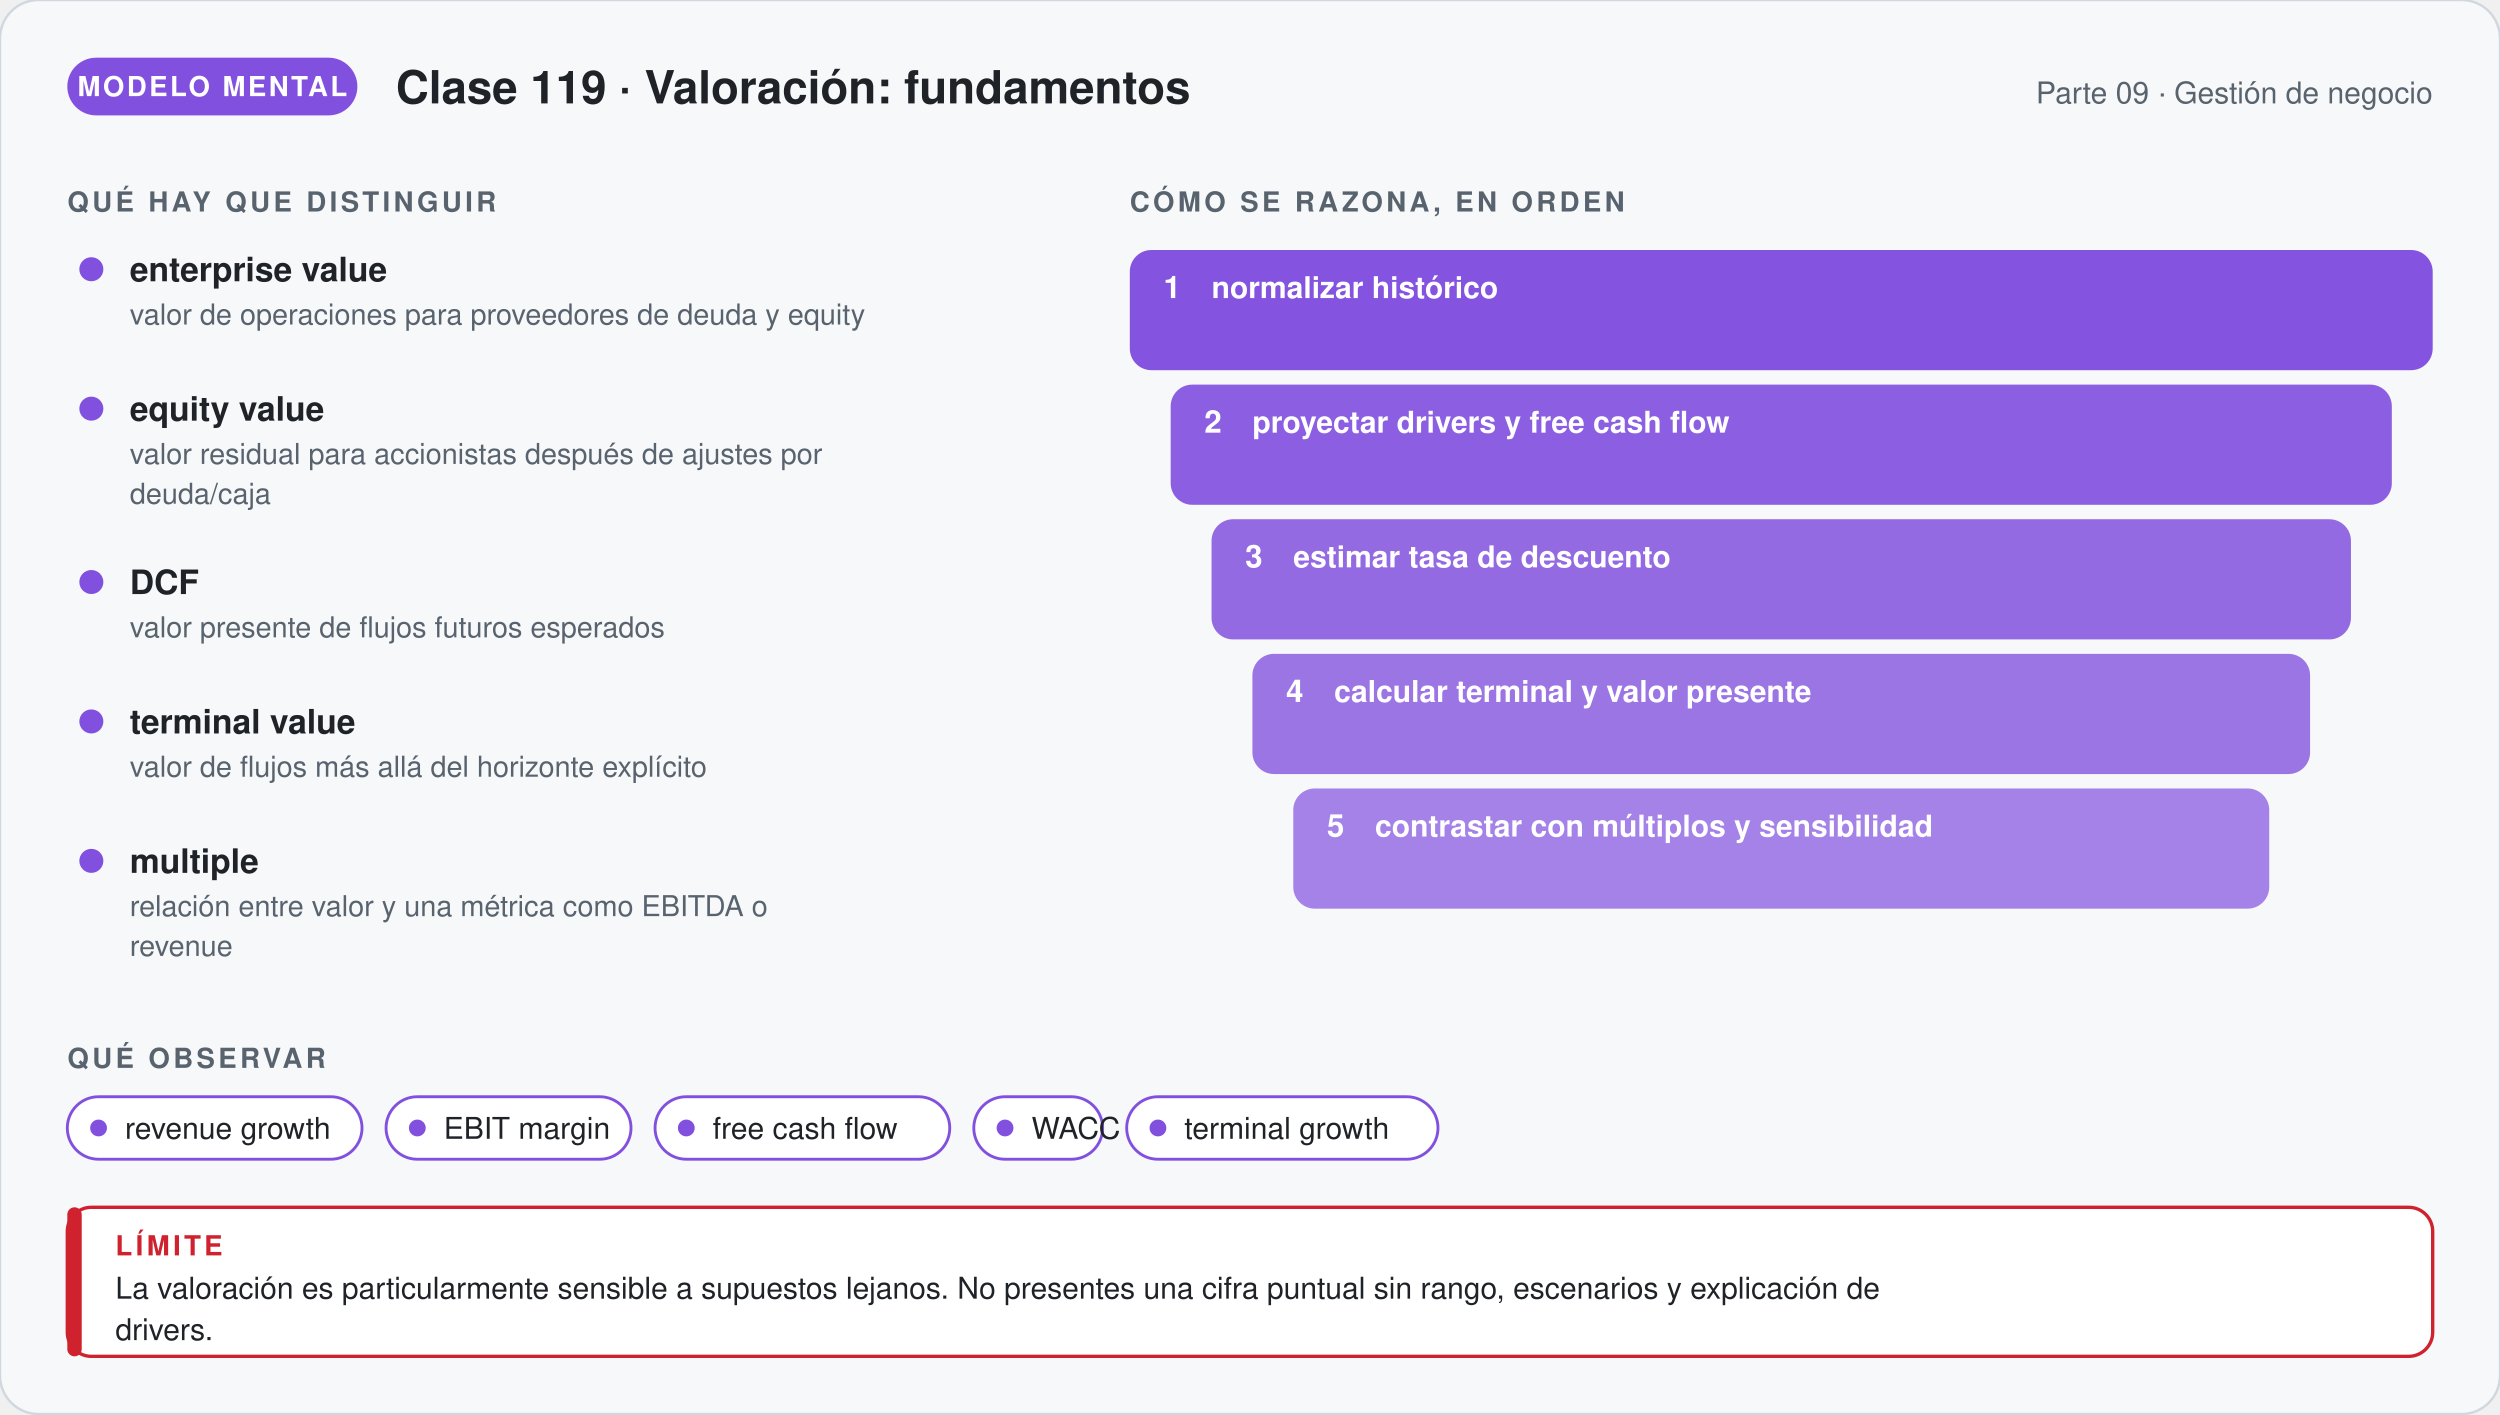
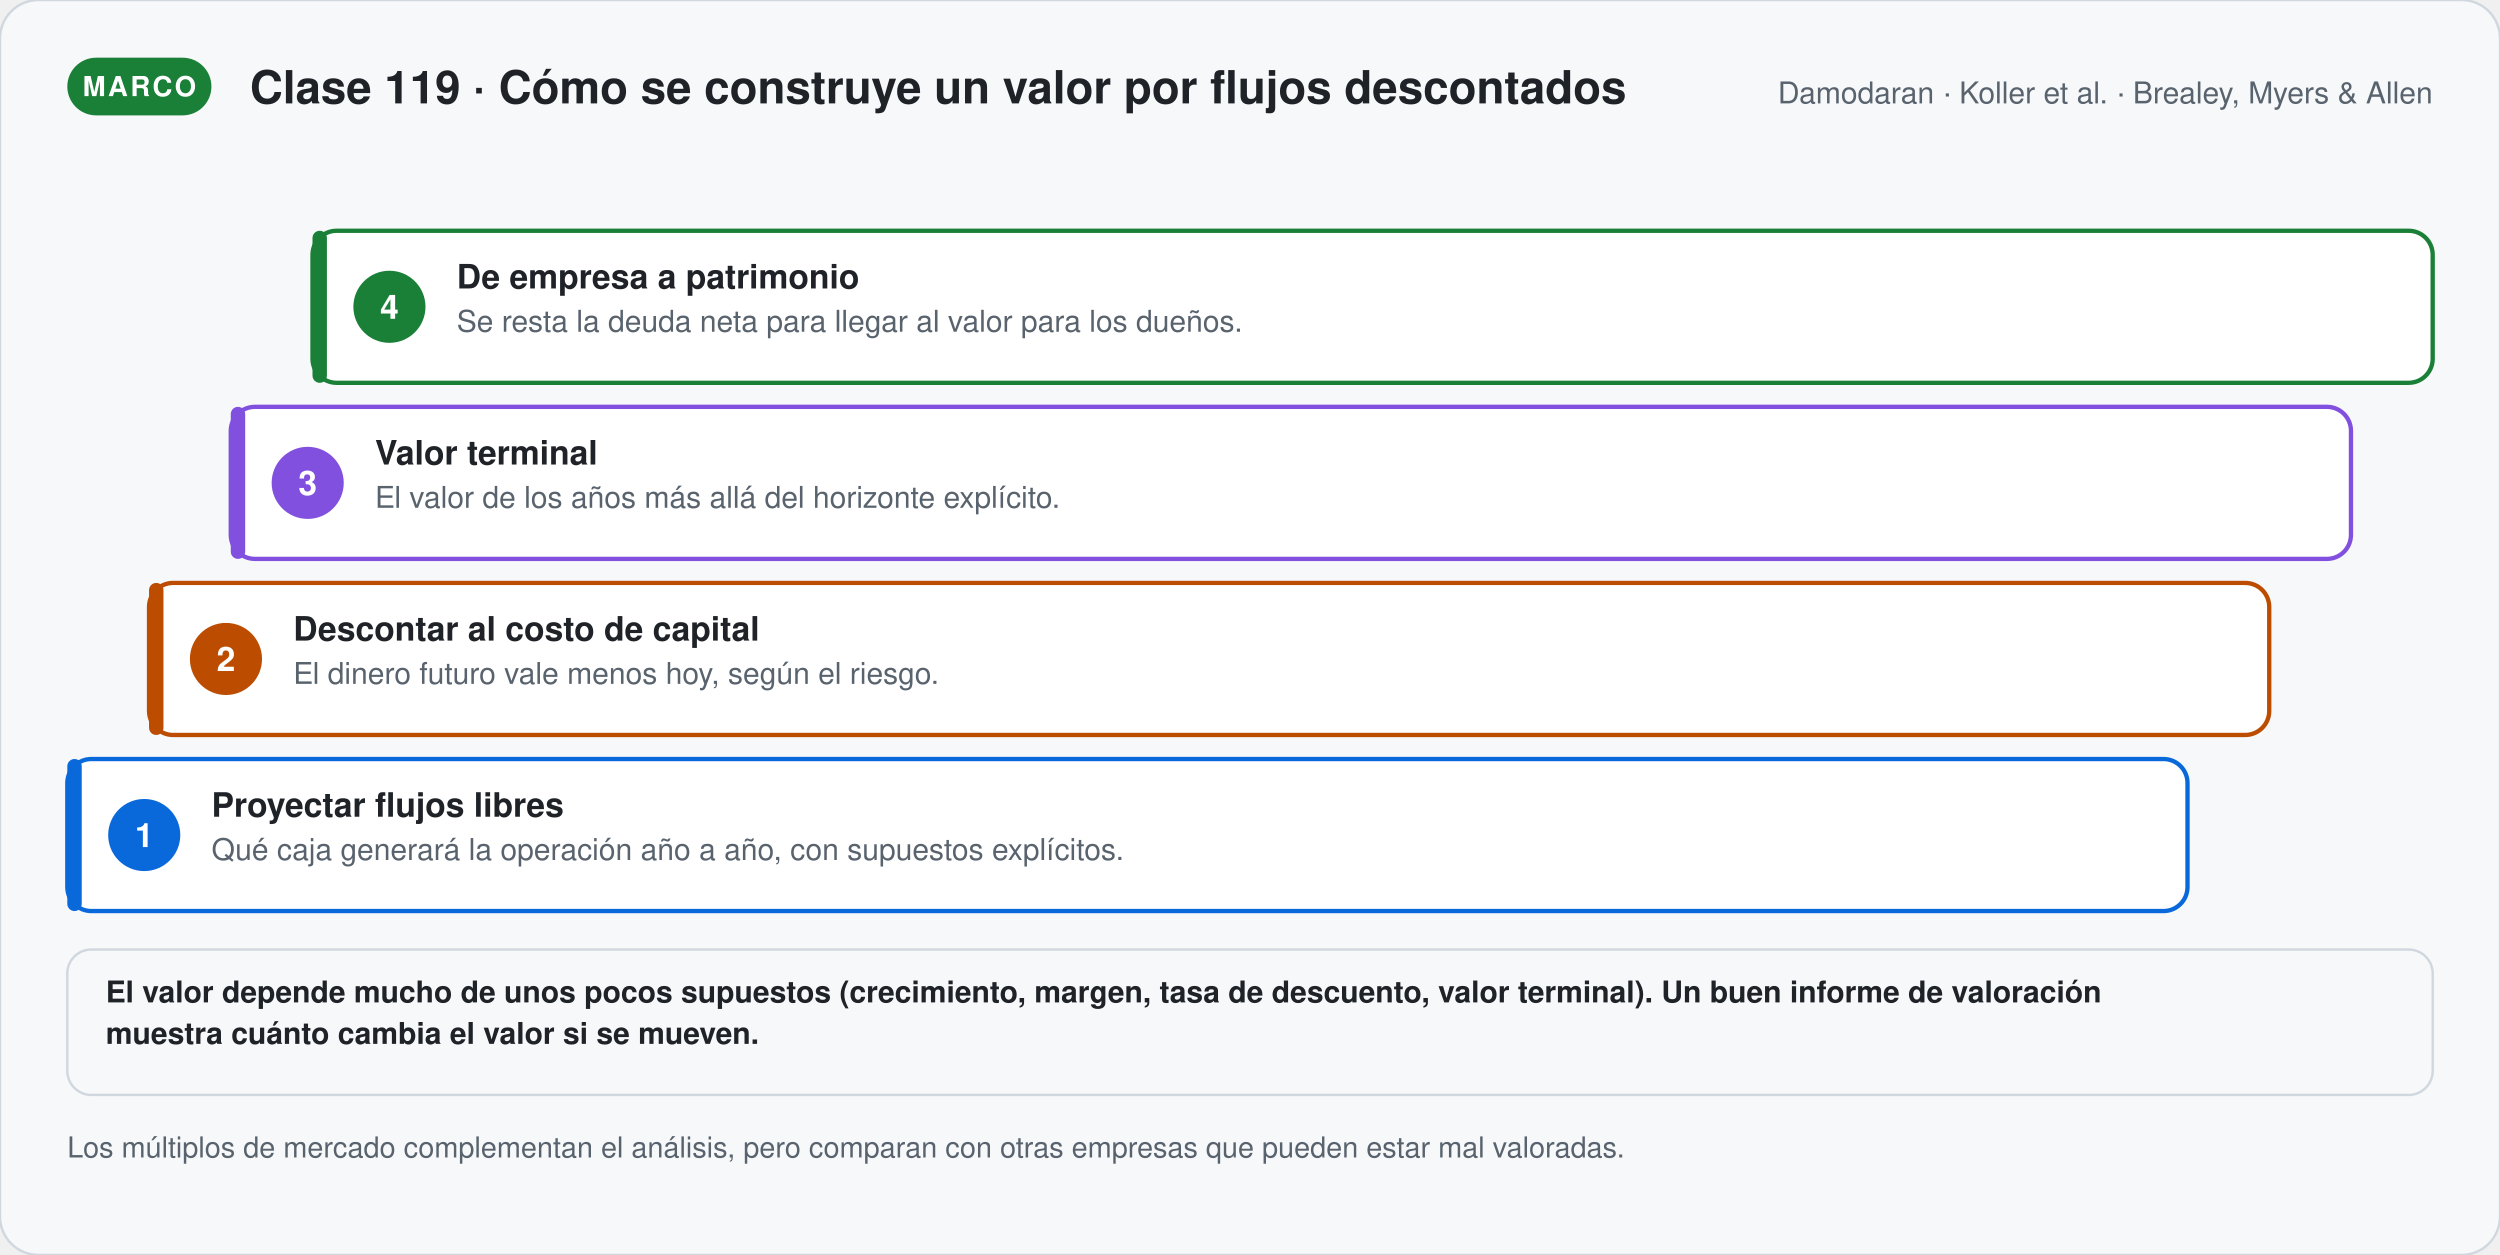
- <svg xmlns="http://www.w3.org/2000/svg" viewBox="0 0 1040 588.24" width="1040" role="img" aria-labelledby="t-g119 d-g119" font-family="'Segoe UI', 'Helvetica Neue', Helvetica, Arial, sans-serif">
+ <svg xmlns="http://www.w3.org/2000/svg" viewBox="0 0 1040 522.06" width="1040" role="img" aria-labelledby="t-s119 d-s119" font-family="'Segoe UI', 'Helvetica Neue', Helvetica, Arial, sans-serif">
  <defs>
-     <marker id="p-g119" viewBox="0 0 10 10" refX="8" refY="5" markerWidth="7" markerHeight="7" orient="auto">
+     <marker id="p-s119" viewBox="0 0 10 10" refX="8" refY="5" markerWidth="7" markerHeight="7" orient="auto">
      <path d="M1,1 L9,5 L1,9 Z" fill="#59636e" />
    </marker>
  </defs>
-   <rect width="1040" height="588.24" rx="16" fill="#f6f8fa" stroke="#d0d7de" />
-   <rect x="28" y="24" width="120.67" height="24" rx="12" fill="#8250df" />
-   <text x="88.335" y="40" font-size="11.5" font-weight="700" fill="#ffffff" text-anchor="middle" letter-spacing="1">MODELO MENTAL</text>
-   <text x="164.67" y="43" font-size="19" font-weight="700" fill="#1f2328" text-anchor="start">Clase 119 · Valoración: fundamentos</text>
-   <text x="1012" y="43" font-size="12.5" font-weight="400" fill="#59636e" text-anchor="end">Parte 09 · Gestión de negocio</text>
-   <text x="28" y="88" font-size="11.5" font-weight="700" fill="#59636e" text-anchor="start" letter-spacing="1.4">QUÉ HAY QUE DISTINGUIR</text>
-   <circle cx="38" cy="112" r="5" fill="#8250df" />
-   <text x="54" y="117" font-size="14" font-weight="700" fill="#1f2328" text-anchor="start">enterprise value</text>
-   <text x="54" y="135" font-size="12" font-weight="400" fill="#59636e" text-anchor="start">valor de operaciones para proveedores de deuda y equity</text>
-   <circle cx="38" cy="170" r="5" fill="#8250df" />
-   <text x="54" y="175" font-size="14" font-weight="700" fill="#1f2328" text-anchor="start">equity value</text>
-   <text x="54" y="193" font-size="12" font-weight="400" fill="#59636e" text-anchor="start">valor residual para accionistas después de ajustes por</text>
-   <text x="54" y="209.56" font-size="12" font-weight="400" fill="#59636e" text-anchor="start">deuda/caja</text>
-   <circle cx="38" cy="242.12" r="5" fill="#8250df" />
-   <text x="54" y="247.12" font-size="14" font-weight="700" fill="#1f2328" text-anchor="start">DCF</text>
-   <text x="54" y="265.12" font-size="12" font-weight="400" fill="#59636e" text-anchor="start">valor presente de flujos futuros esperados</text>
-   <circle cx="38" cy="300.12" r="5" fill="#8250df" />
-   <text x="54" y="305.12" font-size="14" font-weight="700" fill="#1f2328" text-anchor="start">terminal value</text>
-   <text x="54" y="323.12" font-size="12" font-weight="400" fill="#59636e" text-anchor="start">valor de flujos más allá del horizonte explícito</text>
-   <circle cx="38" cy="358.12" r="5" fill="#8250df" />
-   <text x="54" y="363.12" font-size="14" font-weight="700" fill="#1f2328" text-anchor="start">multiple</text>
-   <text x="54" y="381.12" font-size="12" font-weight="400" fill="#59636e" text-anchor="start">relación entre valor y una métrica como EBITDA o</text>
-   <text x="54" y="397.68" font-size="12" font-weight="400" fill="#59636e" text-anchor="start">revenue</text>
-   <text x="470" y="88" font-size="11.5" font-weight="700" fill="#59636e" text-anchor="start" letter-spacing="1.4">CÓMO SE RAZONA, EN ORDEN</text>
-   <rect x="470" y="104" width="542" height="50" rx="9" fill="#8250df" stroke="#8250df" stroke-width="0" fill-opacity="0.98" />
-   <text x="484" y="124" font-size="13" font-weight="800" fill="#ffffff" text-anchor="start">1</text>
-   <text x="504" y="124" font-size="12.5" font-weight="600" fill="#ffffff" text-anchor="start">normalizar histórico</text>
-   <rect x="487" y="160" width="508" height="50" rx="9" fill="#8250df" stroke="#8250df" stroke-width="0" fill-opacity="0.91" />
-   <text x="501" y="180" font-size="13" font-weight="800" fill="#ffffff" text-anchor="start">2</text>
-   <text x="521" y="180" font-size="12.5" font-weight="600" fill="#ffffff" text-anchor="start">proyectar drivers y free cash flow</text>
-   <rect x="504" y="216" width="474" height="50" rx="9" fill="#8250df" stroke="#8250df" stroke-width="0" fill-opacity="0.84" />
-   <text x="518" y="236" font-size="13" font-weight="800" fill="#ffffff" text-anchor="start">3</text>
-   <text x="538" y="236" font-size="12.5" font-weight="600" fill="#ffffff" text-anchor="start">estimar tasa de descuento</text>
-   <rect x="521" y="272" width="440" height="50" rx="9" fill="#8250df" stroke="#8250df" stroke-width="0" fill-opacity="0.77" />
-   <text x="535" y="292" font-size="13" font-weight="800" fill="#ffffff" text-anchor="start">4</text>
-   <text x="555" y="292" font-size="12.5" font-weight="600" fill="#ffffff" text-anchor="start">calcular terminal y valor presente</text>
-   <rect x="538" y="328" width="406" height="50" rx="9" fill="#8250df" stroke="#8250df" stroke-width="0" fill-opacity="0.7" />
-   <text x="552" y="348" font-size="13" font-weight="800" fill="#ffffff" text-anchor="start">5</text>
-   <text x="572" y="348" font-size="12.5" font-weight="600" fill="#ffffff" text-anchor="start">contrastar con múltiplos y sensibilidad</text>
-   <text x="28" y="444.24" font-size="11.5" font-weight="700" fill="#59636e" text-anchor="start" letter-spacing="1.4">QUÉ OBSERVAR</text>
-   <rect x="28" y="456.24" width="122.6" height="26" rx="13" fill="#ffffff" stroke="#8250df" stroke-width="1.2" />
-   <circle cx="41" cy="469.24" r="3.5" fill="#8250df" />
-   <text x="52" y="473.74" font-size="12.5" font-weight="400" fill="#1f2328" text-anchor="start">revenue growth</text>
-   <rect x="160.6" y="456.24" width="101.9" height="26" rx="13" fill="#ffffff" stroke="#8250df" stroke-width="1.2" />
-   <circle cx="173.6" cy="469.24" r="3.5" fill="#8250df" />
-   <text x="184.6" y="473.74" font-size="12.5" font-weight="400" fill="#1f2328" text-anchor="start">EBIT margin</text>
-   <rect x="272.5" y="456.24" width="122.6" height="26" rx="13" fill="#ffffff" stroke="#8250df" stroke-width="1.2" />
-   <circle cx="285.5" cy="469.24" r="3.5" fill="#8250df" />
-   <text x="296.5" y="473.74" font-size="12.5" font-weight="400" fill="#1f2328" text-anchor="start">free cash flow</text>
-   <rect x="405.1" y="456.24" width="53.6" height="26" rx="13" fill="#ffffff" stroke="#8250df" stroke-width="1.2" />
-   <circle cx="418.1" cy="469.24" r="3.5" fill="#8250df" />
-   <text x="429.1" y="473.74" font-size="12.5" font-weight="400" fill="#1f2328" text-anchor="start">WACC</text>
-   <rect x="468.7" y="456.24" width="129.5" height="26" rx="13" fill="#ffffff" stroke="#8250df" stroke-width="1.2" />
-   <circle cx="481.7" cy="469.24" r="3.5" fill="#8250df" />
-   <text x="492.7" y="473.74" font-size="12.5" font-weight="400" fill="#1f2328" text-anchor="start">terminal growth</text>
-   <rect x="28" y="502.24" width="984" height="62" rx="10" fill="#ffffff" stroke="#cf222e" stroke-width="1.4" />
-   <rect x="28" y="502.24" width="6" height="62" rx="3" fill="#cf222e" />
-   <text x="48" y="522.24" font-size="11.5" font-weight="700" fill="#cf222e" text-anchor="start" letter-spacing="1.4">LÍMITE</text>
-   <text x="48" y="540.24" font-size="12.5" font-weight="400" fill="#1f2328" text-anchor="start">La valoración es particularmente sensible a supuestos lejanos. No presentes una cifra puntual sin rango, escenarios y explicación de</text>
-   <text x="48" y="557.49" font-size="12.5" font-weight="400" fill="#1f2328" text-anchor="start">drivers.</text>
+   <rect width="1040" height="522.06" rx="16" fill="#f6f8fa" stroke="#d0d7de" />
+   <rect x="28" y="24" width="59.95" height="24" rx="12" fill="#1a7f37" />
+   <text x="57.975" y="40" font-size="11.5" font-weight="700" fill="#ffffff" text-anchor="middle" letter-spacing="1">MARCO</text>
+   <text x="103.95" y="43" font-size="19" font-weight="700" fill="#1f2328" text-anchor="start">Clase 119 · Cómo se construye un valor por flujos descontados</text>
+   <text x="1012" y="43" font-size="12.5" font-weight="400" fill="#59636e" text-anchor="end">Damodaran · Koller et al. · Brealey, Myers &amp; Allen</text>
+   <rect x="130" y="96" width="882" height="63.25" rx="10" fill="#ffffff" stroke="#1a7f37" stroke-width="1.8" />
+   <rect x="130" y="96" width="6" height="63.25" rx="3" fill="#1a7f37" />
+   <circle cx="162" cy="127.625" r="15" fill="#1a7f37" />
+   <text x="162" y="132.625" font-size="14" font-weight="700" fill="#ffffff" text-anchor="middle">4</text>
+   <text x="190" y="120" font-size="14" font-weight="700" fill="#1f2328" text-anchor="start">De empresa a patrimonio</text>
+   <text x="190" y="138" font-size="12.5" font-weight="400" fill="#59636e" text-anchor="start">Se resta la deuda neta para llegar al valor para los dueños.</text>
+   <rect x="96" y="169.25" width="882" height="63.25" rx="10" fill="#ffffff" stroke="#8250df" stroke-width="1.8" />
+   <rect x="96" y="169.25" width="6" height="63.25" rx="3" fill="#8250df" />
+   <circle cx="128" cy="200.875" r="15" fill="#8250df" />
+   <text x="128" y="205.875" font-size="14" font-weight="700" fill="#ffffff" text-anchor="middle">3</text>
+   <text x="156" y="193.25" font-size="14" font-weight="700" fill="#1f2328" text-anchor="start">Valor terminal</text>
+   <text x="156" y="211.25" font-size="12.5" font-weight="400" fill="#59636e" text-anchor="start">El valor de los años más allá del horizonte explícito.</text>
+   <rect x="62" y="242.5" width="882" height="63.25" rx="10" fill="#ffffff" stroke="#bc4c00" stroke-width="1.8" />
+   <rect x="62" y="242.5" width="6" height="63.25" rx="3" fill="#bc4c00" />
+   <circle cx="94" cy="274.125" r="15" fill="#bc4c00" />
+   <text x="94" y="279.125" font-size="14" font-weight="700" fill="#ffffff" text-anchor="middle">2</text>
+   <text x="122" y="266.5" font-size="14" font-weight="700" fill="#1f2328" text-anchor="start">Descontar al costo de capital</text>
+   <text x="122" y="284.5" font-size="12.5" font-weight="400" fill="#59636e" text-anchor="start">El dinero futuro vale menos hoy, según el riesgo.</text>
+   <rect x="28" y="315.75" width="882" height="63.25" rx="10" fill="#ffffff" stroke="#0969da" stroke-width="1.8" />
+   <rect x="28" y="315.75" width="6" height="63.25" rx="3" fill="#0969da" />
+   <circle cx="60" cy="347.375" r="15" fill="#0969da" />
+   <text x="60" y="352.375" font-size="14" font-weight="700" fill="#ffffff" text-anchor="middle">1</text>
+   <text x="88" y="339.75" font-size="14" font-weight="700" fill="#1f2328" text-anchor="start">Proyectar flujos libres</text>
+   <text x="88" y="357.75" font-size="12.5" font-weight="400" fill="#59636e" text-anchor="start">Qué caja generará la operación año a año, con supuestos explícitos.</text>
+   <rect x="28" y="395" width="984" height="60.5" rx="10" fill="#f6f8fa" stroke="#d0d7de" stroke-width="1" />
+   <text x="44" y="417" font-size="12.5" font-weight="600" fill="#1f2328" text-anchor="start">El valor depende mucho de unos pocos supuestos (crecimiento, margen, tasa de descuento, valor terminal). Un buen informe de valoración</text>
+   <text x="44" y="434.25" font-size="12.5" font-weight="600" fill="#1f2328" text-anchor="start">muestra cuánto cambia el valor si se mueven.</text>
+   <text x="28" y="481.5" font-size="12" font-weight="400" fill="#59636e" text-anchor="start">Los múltiplos de mercado complementan el análisis, pero comparan con otras empresas que pueden estar mal valoradas.</text>
</svg>
